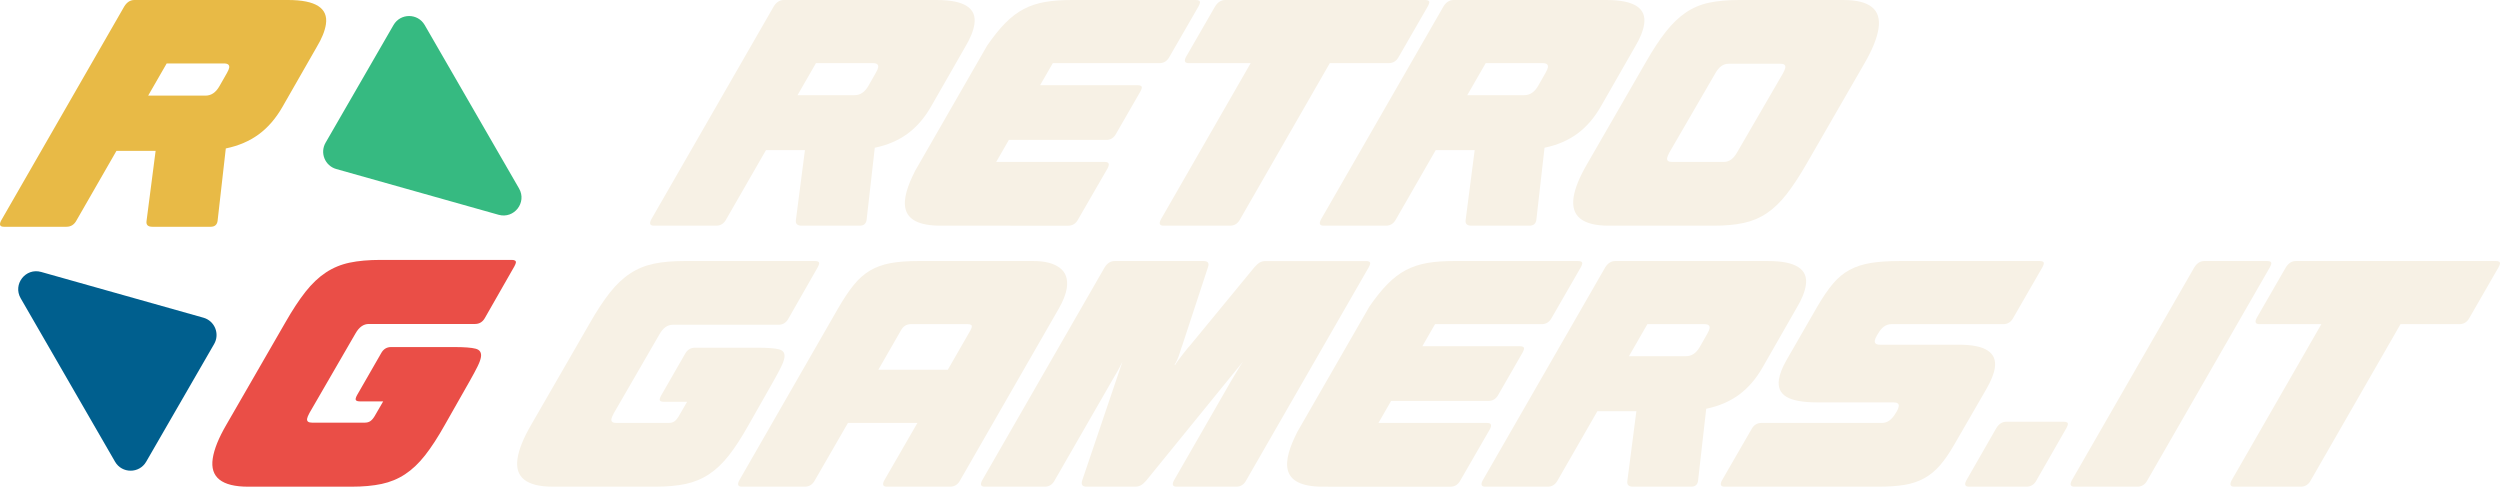
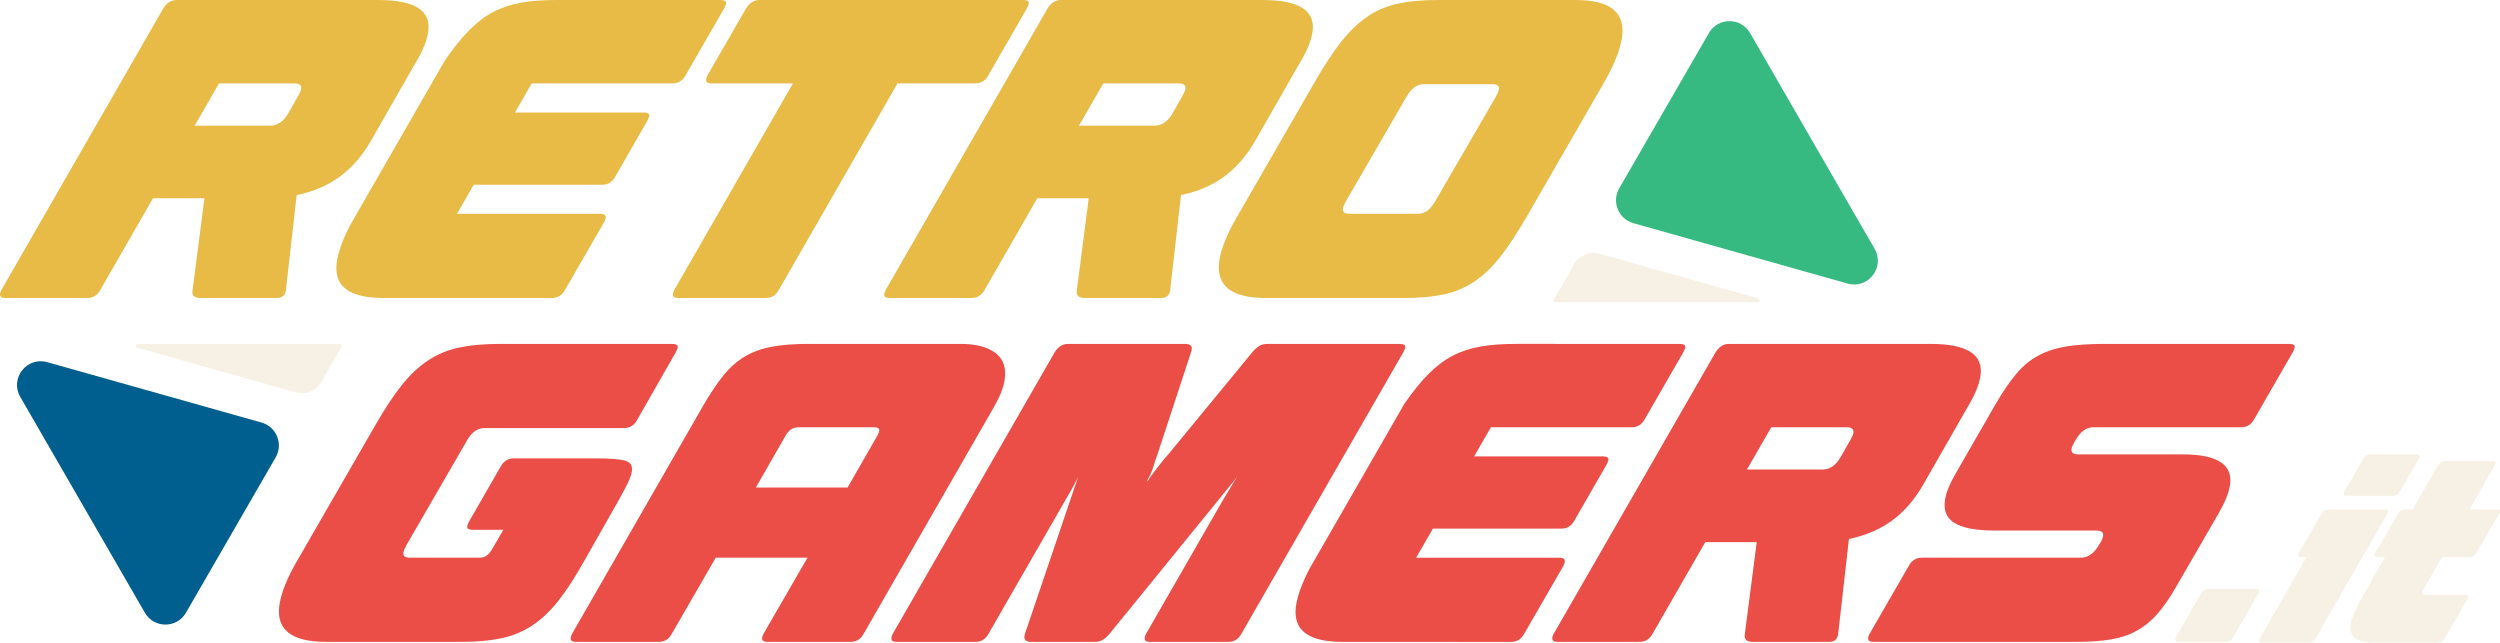
- <svg xmlns="http://www.w3.org/2000/svg" id="a" data-name="Livello 1" viewBox="0 0 294.74 57.379">
-   <path d="M17.235,54.433l8.011-13.875c.692-1.198.07-2.726-1.261-3.102l-19.137-5.395c-1.831-.516-3.364,1.454-2.412,3.102l11.126,19.27c.816,1.414,2.857,1.414,3.674,0Z" fill="#005f8e" />
-   <path d="M46.395,2.95l-8.011,13.875c-.692,1.198-.07,2.726,1.261,3.102l19.137,5.395c1.831.516,3.364-1.454,2.412-3.102L50.069,2.95c-.816-1.414-2.857-1.414-3.674,0Z" fill="#36ba81" />
-   <path d="M.143,25.984L14.655.752c.314-.501.71-.752,1.187-.752h18.11c3.269,0,4.759.955,4.471,2.864-.119.788-.481,1.682-1.085,2.684l-4.035,7.05c-.779,1.361-1.711,2.441-2.798,3.24-1.087.799-2.383,1.354-3.884,1.663l-.97,8.554c-.069.453-.341.68-.819.68h-6.872c-.525,0-.752-.227-.684-.68l1.07-8.268h-4.617l-4.71,8.196c-.266.501-.662.752-1.187.752H.459c-.478,0-.583-.251-.316-.752ZM24.232,11.274c.668,0,1.214-.369,1.635-1.109l.878-1.539c.161-.286.254-.501.276-.644.05-.334-.153-.501-.605-.501h-6.765l-2.183,3.793h6.764Z" fill="#e8ba46" />
-   <path d="M25.081,54.051c.165-1.099.7-2.423,1.604-3.974l6.936-12.025c.844-1.479,1.643-2.697,2.395-3.651s1.553-1.713,2.402-2.273c.848-.561,1.783-.948,2.807-1.163,1.022-.215,2.238-.323,3.645-.323h15.462c.358,0,.52.108.488.323-.015.095-.072.239-.173.43l-3.455,6.048c-.267.501-.663.752-1.188.752h-12.526c-.62,0-1.142.371-1.563,1.11l-5.427,9.376c-.167.311-.261.538-.282.681-.047.31.144.466.573.466h6.228c.262,0,.48-.059.654-.18.173-.119.339-.309.498-.572l1.017-1.754h-2.756c-.358,0-.52-.107-.488-.322.018-.12.076-.263.172-.43l2.818-4.903c.265-.501.661-.751,1.186-.751h7.409c1.217,0,2.071.065,2.565.196.492.131.699.46.62.984-.044.287-.177.657-.401,1.11-.224.453-.53,1.026-.922,1.717l-2.927,5.154c-.816,1.456-1.594,2.655-2.333,3.597-.738.942-1.525,1.687-2.36,2.237-.834.548-1.758.931-2.768,1.145-1.011.215-2.196.323-3.556.323h-12.169c-3.126,0-4.52-1.11-4.185-3.328Z" fill="#ea4e47" />
+ <svg xmlns="http://www.w3.org/2000/svg" id="a" data-name="Livello 1" viewBox="0 0 223.229 57.378">
  <g>
-     <path d="M76.785,25.858L91.226.749c.312-.499.707-.748,1.182-.748h18.022c3.252,0,4.735.949,4.448,2.849-.118.784-.479,1.674-1.08,2.672l-4.016,7.016c-.773,1.353-1.702,2.428-2.783,3.223-1.082.796-2.371,1.348-3.865,1.656l-.966,8.513c-.068.451-.339.677-.813.677h-6.839c-.522,0-.75-.226-.682-.677l1.064-8.228h-4.594l-4.688,8.156c-.266.5-.658.749-1.181.749h-7.337c-.475,0-.58-.249-.314-.749ZM100.757,11.22c.665,0,1.207-.368,1.627-1.104l.872-1.531c.162-.285.254-.5.275-.641.05-.333-.15-.5-.602-.5h-6.731l-2.173,3.776h6.731Z" fill="#f7f1e5" />
-     <path d="M107.905,20.112l8.48-14.744C119.381,1.048,121.535.002,126.435,0l14.553.002c.356,0,.518.106.485.321-.014.095-.072.237-.171.427l-3.428,5.948c-.266.498-.659.747-1.181.747h-12.572l-1.497,2.601h11.504c.356,0,.518.107.485.321-.015.094-.071.237-.171.427l-2.849,4.951c-.267.499-.647.748-1.146.748h-11.504l-1.496,2.6h12.821c.475,0,.579.25.314.749l-3.474,6.019c-.266.5-.659.749-1.181.749l-15.022-.002c-5.264,0-4.771-3.021-3.002-6.493Z" fill="#f7f1e5" />
-     <path d="M136.868,25.858l10.581-18.414h-7.302c-.475,0-.58-.249-.314-.747l3.427-5.948c.312-.499.707-.748,1.182-.748h23.578c.355,0,.518.106.485.321-.015.095-.072.237-.172.427l-3.427,5.948c-.266.498-.659.747-1.181.747h-6.945l-10.581,18.414c-.266.5-.659.749-1.181.749h-7.836c-.475,0-.58-.249-.314-.749Z" fill="#f7f1e5" />
-     <path d="M155.745,25.858L170.186.749c.312-.499.707-.748,1.182-.748h18.022c3.252,0,4.735.949,4.448,2.849-.118.784-.479,1.674-1.08,2.672l-4.016,7.016c-.773,1.353-1.702,2.428-2.783,3.223-1.082.796-2.371,1.348-3.865,1.656l-.966,8.513c-.067.451-.339.677-.813.677h-6.839c-.522,0-.749-.226-.682-.677l1.065-8.228h-4.596l-4.687,8.156c-.266.5-.658.749-1.181.749h-7.337c-.475,0-.58-.249-.314-.749ZM179.717,11.22c.665,0,1.207-.368,1.627-1.104l.872-1.531c.161-.285.254-.5.274-.641.051-.333-.149-.5-.601-.5h-6.731l-2.173,3.776h6.731Z" fill="#f7f1e5" />
-     <path d="M185.52,23.259c.162-1.069.691-2.375,1.59-3.917l6.9-11.967c.839-1.473,1.634-2.684,2.383-3.634.748-.949,1.533-1.703,2.354-2.261.819-.557,1.728-.943,2.721-1.157.994-.214,2.168-.321,3.521-.321h12.359c3.086,0,4.461,1.116,4.124,3.348-.169,1.117-.704,2.458-1.604,4.025l-6.901,11.967c-.836,1.448-1.621,2.641-2.356,3.579-.735.938-1.513,1.681-2.331,2.228-.818.546-1.725.926-2.719,1.139-.994.214-2.167.321-3.521.321h-12.358c-3.11,0-4.498-1.116-4.161-3.349ZM197.119,19.091h6.126c.617,0,1.138-.379,1.562-1.14l5.393-9.296c.165-.308.259-.534.28-.676.047-.309-.144-.463-.571-.463h-6.126c-.617,0-1.138.38-1.562,1.139l-5.393,9.296c-.166.309-.259.534-.28.677-.046.309.145.462.571.462Z" fill="#f7f1e5" />
-     <path d="M61.013,54.065c.165-1.092.695-2.41,1.594-3.953l6.901-11.967c.839-1.473,1.634-2.684,2.382-3.634.749-.949,1.546-1.703,2.39-2.261s1.774-.943,2.793-1.157c1.017-.214,2.227-.32,3.628-.32h15.386c.356,0,.518.106.485.32-.014.095-.071.237-.171.427l-3.438,6.02c-.265.498-.658.748-1.181.748h-12.465c-.618,0-1.137.368-1.557,1.104l-5.397,9.33c-.166.31-.26.534-.281.678-.047.309.145.462.572.462h6.197c.261,0,.477-.059.649-.178.173-.118.337-.308.495-.569l1.012-1.745h-2.742c-.356,0-.518-.107-.485-.32.018-.119.074-.262.171-.428l2.803-4.88c.266-.499.659-.748,1.182-.748h7.372c1.211,0,2.062.065,2.553.196s.696.458.618.979c-.044.285-.177.653-.398,1.104-.223.45-.528,1.021-.917,1.709l-2.912,5.129c-.812,1.448-1.586,2.642-2.32,3.579-.735.938-1.519,1.68-2.35,2.227-.83.546-1.748.926-2.754,1.139-1.006.214-2.185.321-3.538.321h-12.109c-3.111,0-4.5-1.104-4.166-3.312Z" fill="#f7f1e5" />
-     <path d="M87.158,56.629l11.645-20.265c.644-1.115,1.257-2.035,1.842-2.76.584-.725,1.228-1.294,1.932-1.71.704-.415,1.507-.706,2.411-.872.903-.166,1.997-.249,3.279-.249h13.569c1.354,0,2.388.267,3.103.801.714.534.99,1.336.829,2.404-.104.689-.414,1.483-.93,2.386l-11.645,20.265c-.266.5-.658.749-1.181.749h-7.443c-.476,0-.581-.249-.315-.749l3.907-6.767h-8.191l-3.907,6.767c-.266.5-.659.749-1.181.749h-7.408c-.476,0-.581-.249-.315-.749ZM103.552,43.594h8.191l2.658-4.63c.1-.19.156-.332.171-.428.032-.214-.129-.321-.485-.321h-6.695c-.522,0-.917.251-1.182.749l-2.658,4.63Z" fill="#f7f1e5" />
-     <path d="M115.793,56.629l14.441-25.108c.312-.498.706-.747,1.182-.747h10.471c.522,0,.7.237.534.712l-3.032,9.224c-.076.19-.185.517-.325.98-.142.463-.34.908-.594,1.336h.071c.126-.215.286-.445.479-.695.191-.249.377-.493.556-.73.178-.236.339-.438.483-.605.144-.165.229-.261.256-.285l7.591-9.224c.229-.261.441-.445.636-.552.194-.107.421-.16.683-.16h11.825c.355,0,.518.106.485.32-.014.095-.072.237-.172.427l-14.441,25.108c-.265.5-.658.749-1.181.749h-7.016c-.476,0-.581-.249-.315-.749l6.715-11.682c.251-.402.489-.8.714-1.192.226-.392.461-.766.705-1.122l-11.415,14.032c-.23.262-.441.445-.637.553-.193.106-.421.16-.682.16h-5.699c-.498,0-.677-.238-.533-.713l4.755-14.032c-.207.428-.4.802-.58,1.122-.179.32-.347.611-.506.872l-6.905,12.002c-.266.5-.659.749-1.181.749h-7.052c-.476,0-.581-.249-.315-.749Z" fill="#f7f1e5" />
-     <path d="M152.969,50.884l8.48-14.744c2.996-4.32,5.15-5.366,10.05-5.368l14.553.002c.356,0,.518.106.485.321-.014.095-.072.237-.171.427l-3.428,5.948c-.266.498-.659.747-1.181.747h-12.572l-1.497,2.601h11.504c.356,0,.518.107.485.321-.015.094-.071.237-.171.427l-2.849,4.951c-.267.499-.647.748-1.146.748h-11.504l-1.496,2.6h12.821c.475,0,.579.25.314.749l-3.474,6.019c-.266.5-.659.749-1.181.749l-15.022-.002c-5.264,0-4.771-3.021-3.002-6.493Z" fill="#f7f1e5" />
-     <path d="M174.809,56.629l14.44-25.108c.312-.498.707-.747,1.182-.747h18.022c3.252,0,4.735.949,4.448,2.849-.118.784-.479,1.674-1.08,2.672l-4.016,7.016c-.773,1.354-1.702,2.428-2.783,3.224-1.082.796-2.371,1.348-3.865,1.656l-.966,8.512c-.067.451-.339.677-.813.677h-6.839c-.522,0-.749-.226-.682-.677l1.065-8.228h-4.596l-4.687,8.155c-.266.5-.658.749-1.181.749h-7.337c-.475,0-.58-.249-.314-.749ZM198.78,41.992c.665,0,1.207-.368,1.627-1.104l.872-1.531c.161-.285.254-.499.274-.641.051-.333-.149-.5-.601-.5h-6.731l-2.173,3.776h6.731Z" fill="#f7f1e5" />
-     <path d="M203.016,56.629l3.474-6.018c.265-.499.659-.749,1.182-.749h14.211c.641,0,1.188-.402,1.643-1.211l.093-.142c.127-.214.205-.415.234-.605.046-.308-.157-.464-.607-.464h-8.976c-1.709,0-2.929-.219-3.657-.658-.729-.439-1.023-1.122-.884-2.048.097-.642.388-1.389.873-2.244l3.67-6.375c.639-1.093,1.248-1.982,1.827-2.671s1.23-1.229,1.954-1.62c.724-.393,1.555-.665,2.492-.82.938-.153,2.071-.23,3.401-.23h16.525c.356,0,.518.106.485.32-.014.095-.071.237-.171.427l-3.428,5.948c-.265.498-.658.747-1.181.747h-13.178c-.641,0-1.174.381-1.598,1.141l-.092.143c-.163.284-.254.499-.275.641-.05.333.15.498.602.498h9.331c3.087,0,4.492.915,4.216,2.743-.104.688-.444,1.532-1.022,2.528l-3.809,6.59c-.548.95-1.095,1.738-1.64,2.368-.546.629-1.163,1.134-1.85,1.513-.687.381-1.462.642-2.326.784s-1.901.214-3.112.214h-18.094c-.475,0-.58-.249-.314-.749Z" fill="#f7f1e5" />
-     <path d="M231.828,56.629l3.531-6.161c.312-.498.706-.747,1.182-.747h6.767c.356,0,.518.107.485.32-.015.095-.071.237-.171.427l-3.53,6.161c-.266.5-.659.749-1.181.749h-6.768c-.476,0-.58-.249-.315-.749Z" fill="#f7f1e5" />
-     <path d="M244.259,56.629l14.441-25.108c.312-.498.706-.747,1.182-.747h7.408c.355,0,.518.106.485.32-.015.095-.072.237-.172.427l-14.44,25.108c-.266.5-.659.749-1.181.749h-7.408c-.476,0-.581-.249-.315-.749Z" fill="#f7f1e5" />
-     <path d="M263.099,56.629l10.581-18.413h-7.302c-.475,0-.58-.249-.314-.747l3.427-5.948c.312-.498.707-.747,1.182-.747h23.578c.355,0,.518.106.485.32-.014.095-.072.237-.172.427l-3.427,5.948c-.266.498-.659.747-1.181.747h-6.945l-10.581,18.413c-.266.5-.659.749-1.181.749h-7.836c-.475,0-.58-.249-.314-.749Z" fill="#f7f1e5" />
+     <path d="M.143,25.858L14.583.749C14.896.251,15.29.002,15.765.002h18.022c3.252,0,4.735.949,4.448,2.849-.118.784-.479,1.674-1.08,2.672l-4.016,7.016c-.773,1.353-1.702,2.428-2.783,3.223-1.082.796-2.371,1.348-3.865,1.656l-.966,8.513c-.068.451-.339.677-.813.677h-6.839c-.522,0-.75-.226-.682-.677l1.064-8.228h-4.594l-4.688,8.156c-.266.5-.658.749-1.181.749H.457c-.475,0-.58-.249-.314-.749ZM24.114,11.22c.665,0,1.207-.368,1.627-1.104l.872-1.531c.162-.285.254-.5.275-.641.05-.333-.15-.5-.602-.5h-6.731l-2.173,3.776h6.731Z" fill="#e8ba46" />
+     <path d="M31.263,20.112l8.48-14.744C42.738,1.048,44.892.002,49.792,0l14.553.002c.356,0,.518.106.485.321-.014.095-.072.237-.171.427l-3.428,5.948c-.266.498-.659.747-1.181.747h-12.572l-1.497,2.601h11.504c.356,0,.518.107.485.321-.015.094-.071.237-.171.427l-2.849,4.951c-.267.499-.647.748-1.146.748h-11.504l-1.496,2.6h12.821c.475,0,.579.25.314.749l-3.474,6.019c-.266.5-.659.749-1.181.749l-15.022-.002c-5.264,0-4.771-3.021-3.002-6.493Z" fill="#e8ba46" />
+     <path d="M60.226,25.858l10.581-18.414h-7.302c-.475,0-.58-.249-.314-.747l3.427-5.948c.312-.499.707-.748,1.182-.748h23.578c.355,0,.518.106.485.321-.015.095-.072.237-.172.427l-3.427,5.948c-.266.498-.659.747-1.181.747h-6.945l-10.581,18.414c-.266.5-.659.749-1.181.749h-7.836c-.475,0-.58-.249-.314-.749Z" fill="#e8ba46" />
+     <path d="M79.103,25.858L93.543.749c.312-.499.707-.748,1.182-.748h18.022c3.252,0,4.735.949,4.448,2.849-.118.784-.479,1.674-1.08,2.672l-4.016,7.016c-.773,1.353-1.702,2.428-2.783,3.223-1.082.796-2.371,1.348-3.865,1.656l-.966,8.513c-.067.451-.339.677-.813.677h-6.839c-.522,0-.749-.226-.682-.677l1.065-8.228h-4.596l-4.687,8.156c-.266.5-.658.749-1.181.749h-7.337c-.475,0-.58-.249-.314-.749ZM103.074,11.22c.665,0,1.207-.368,1.627-1.104l.872-1.531c.161-.285.254-.5.274-.641.051-.333-.149-.5-.601-.5h-6.731l-2.173,3.776h6.731Z" fill="#e8ba46" />
+     <path d="M108.877,23.259c.162-1.069.691-2.375,1.59-3.917l6.9-11.967c.839-1.473,1.634-2.684,2.383-3.634.748-.949,1.533-1.703,2.354-2.261.819-.557,1.728-.943,2.721-1.157.994-.214,2.168-.321,3.521-.321h12.359c3.086,0,4.461,1.116,4.124,3.348-.169,1.117-.704,2.458-1.604,4.025l-6.901,11.967c-.836,1.448-1.621,2.641-2.356,3.579-.735.938-1.513,1.681-2.331,2.228-.818.546-1.725.926-2.719,1.139-.994.214-2.167.321-3.521.321h-12.358c-3.11,0-4.498-1.116-4.161-3.349ZM120.477,19.091h6.126c.617,0,1.138-.379,1.562-1.14l5.393-9.296c.165-.308.259-.534.28-.676.047-.309-.144-.463-.571-.463h-6.126c-.617,0-1.138.38-1.562,1.139l-5.393,9.296c-.166.309-.259.534-.28.677-.046.309.145.462.571.462Z" fill="#e8ba46" />
  </g>
+   <g>
+     <path d="M24.952,54.001c.165-1.092.695-2.41,1.594-3.953l6.901-11.967c.839-1.473,1.634-2.684,2.382-3.634.749-.949,1.546-1.703,2.39-2.261s1.774-.943,2.793-1.157c1.017-.214,2.227-.32,3.628-.32h15.386c.356,0,.518.106.485.32-.014.095-.071.237-.171.427l-3.438,6.02c-.265.498-.658.748-1.181.748h-12.465c-.618,0-1.137.368-1.557,1.104l-5.397,9.33c-.166.31-.26.534-.281.678-.047.309.145.462.572.462h6.197c.261,0,.477-.059.649-.178.173-.118.337-.308.495-.569l1.012-1.745h-2.742c-.356,0-.518-.107-.485-.32.018-.119.074-.262.171-.428l2.803-4.88c.266-.499.659-.748,1.182-.748h7.372c1.211,0,2.062.065,2.553.196s.696.458.618.979c-.044.285-.177.653-.398,1.104-.223.45-.528,1.021-.917,1.709l-2.912,5.129c-.812,1.448-1.586,2.642-2.32,3.579-.735.938-1.519,1.68-2.35,2.227-.83.546-1.748.926-2.754,1.139-1.006.214-2.185.321-3.538.321h-12.109c-3.111,0-4.5-1.104-4.166-3.312Z" fill="#ea4e47" />
+     <path d="M51.097,56.564l11.645-20.265c.644-1.115,1.257-2.035,1.842-2.76.584-.725,1.228-1.294,1.932-1.71.704-.415,1.507-.706,2.411-.872.903-.166,1.997-.249,3.279-.249h13.569c1.354,0,2.388.267,3.103.801.714.534.99,1.336.829,2.404-.104.689-.414,1.483-.93,2.386l-11.645,20.265c-.266.5-.658.749-1.181.749h-7.443c-.476,0-.581-.249-.315-.749l3.907-6.767h-8.191l-3.907,6.767c-.266.5-.659.749-1.181.749h-7.408c-.476,0-.581-.249-.315-.749ZM67.491,43.53h8.191l2.658-4.63c.1-.19.156-.332.171-.428.032-.214-.129-.321-.485-.321h-6.695c-.522,0-.917.251-1.182.749l-2.658,4.63Z" fill="#ea4e47" />
+     <path d="M79.732,56.564l14.441-25.108c.312-.498.706-.747,1.182-.747h10.471c.522,0,.7.237.534.712l-3.032,9.224c-.076.19-.185.517-.325.98-.142.463-.34.908-.594,1.336h.071c.126-.215.286-.445.479-.695.191-.249.377-.493.556-.73.178-.236.339-.438.483-.605.144-.165.229-.261.256-.285l7.591-9.224c.229-.261.441-.445.636-.552.194-.107.421-.16.683-.16h11.825c.355,0,.518.106.485.32-.014.095-.072.237-.172.427l-14.441,25.108c-.265.5-.658.749-1.181.749h-7.016c-.476,0-.581-.249-.315-.749l6.715-11.682c.251-.402.489-.8.714-1.192.226-.392.461-.766.705-1.122l-11.415,14.032c-.23.262-.441.445-.637.553-.193.106-.421.16-.682.16h-5.699c-.498,0-.677-.238-.533-.713l4.755-14.032c-.207.428-.4.802-.58,1.122-.179.32-.347.611-.506.872l-6.905,12.002c-.266.5-.659.749-1.181.749h-7.052c-.476,0-.581-.249-.315-.749Z" fill="#ea4e47" />
+     <path d="M116.908,50.819l8.48-14.744c2.996-4.32,5.15-5.366,10.05-5.368l14.553.002c.356,0,.518.106.485.321-.014.095-.072.237-.171.427l-3.428,5.948c-.266.498-.659.747-1.181.747h-12.572l-1.497,2.601h11.504c.356,0,.518.107.485.321-.015.094-.071.237-.171.427l-2.849,4.951c-.267.499-.647.748-1.146.748h-11.504l-1.496,2.6h12.821c.475,0,.579.25.314.749l-3.474,6.019c-.266.5-.659.749-1.181.749l-15.022-.002c-5.264,0-4.771-3.021-3.002-6.493Z" fill="#ea4e47" />
+     <path d="M138.747,56.564l14.44-25.108c.312-.498.707-.747,1.182-.747h18.022c3.252,0,4.735.949,4.448,2.849-.118.784-.479,1.674-1.08,2.672l-4.016,7.016c-.773,1.354-1.702,2.428-2.783,3.224-1.082.796-2.371,1.348-3.865,1.656l-.966,8.512c-.067.451-.339.677-.813.677h-6.839c-.522,0-.749-.226-.682-.677l1.065-8.228h-4.596l-4.687,8.155c-.266.5-.658.749-1.181.749h-7.337c-.475,0-.58-.249-.314-.749ZM162.719,41.927c.665,0,1.207-.368,1.627-1.104l.872-1.531c.161-.285.254-.499.274-.641.051-.333-.149-.5-.601-.5h-6.731l-2.173,3.776h6.731Z" fill="#ea4e47" />
+     <path d="M166.954,56.564l3.474-6.018c.265-.499.659-.749,1.182-.749h14.211c.641,0,1.188-.402,1.643-1.211l.093-.142c.127-.214.205-.415.234-.605.046-.308-.157-.464-.607-.464h-8.976c-1.709,0-2.929-.219-3.657-.658-.729-.439-1.023-1.122-.884-2.048.097-.642.388-1.389.873-2.244l3.67-6.375c.639-1.093,1.248-1.982,1.827-2.671s1.23-1.229,1.954-1.62c.724-.393,1.555-.665,2.492-.82.938-.153,2.071-.23,3.401-.23h16.525c.356,0,.518.106.485.32-.014.095-.071.237-.171.427l-3.428,5.948c-.265.498-.658.747-1.181.747h-13.178c-.641,0-1.174.381-1.598,1.141l-.092.143c-.163.284-.254.499-.275.641-.05.333.15.498.602.498h9.331c3.087,0,4.492.915,4.216,2.743-.104.688-.444,1.532-1.022,2.528l-3.809,6.59c-.548.95-1.095,1.738-1.64,2.368-.546.629-1.163,1.134-1.85,1.513-.687.381-1.462.642-2.326.784s-1.901.214-3.112.214h-18.094c-.475,0-.58-.249-.314-.749Z" fill="#ea4e47" />
+   </g>
+   <path d="M152.591,2.948l-8.011,13.875c-.692,1.198-.07,2.726,1.261,3.102l19.136,5.395c1.831.516,3.364-1.454,2.412-3.102l-11.124-19.27c-.816-1.414-2.857-1.414-3.673,0h-.001Z" fill="#36ba81" />
+   <path d="M16.606,54.709l8.011-13.875c.692-1.198.07-2.726-1.261-3.102l-19.136-5.395c-1.831-.516-3.364,1.454-2.412,3.102l11.126,19.27c.816,1.414,2.857,1.414,3.673,0h-.001Z" fill="#005f8e" />
+   <g>
+     <path d="M194.323,56.848l2.186-3.814c.193-.308.437-.462.732-.462h4.19c.22,0,.321.066.3.198-.009.059-.044.147-.106.264l-2.185,3.814c-.165.31-.408.464-.731.464h-4.19c-.295,0-.359-.154-.195-.464Z" fill="#f7f1e5" />
+     <path d="M201.809,56.966l4.151-7.223h-.499c-.26,0-.318-.138-.175-.412l1.992-3.427c.143-.275.359-.412.648-.412h5.054c.26,0,.318.138.175.412l-6.379,11.062c-.142.275-.358.412-.647.412h-4.143c-.261,0-.32-.138-.177-.412ZM209.344,43.865l1.673-2.885c.141-.275.357-.411.647-.411h4.143c.26,0,.318.137.176.411l-1.672,2.885c-.143.276-.359.412-.648.412h-4.143c-.261,0-.319-.137-.176-.412Z" fill="#f7f1e5" />
+     <path d="M209.914,55.73c.05-.333.168-.706.353-1.118s.417-.872.696-1.377l2.003-3.492h-.672c-.26,0-.319-.138-.175-.412l1.992-3.427c.142-.275.358-.412.648-.412h.672l2.239-3.905c.172-.275.387-.412.647-.412h4.251c.289,0,.349.138.177.412l-2.239,3.905h2.451c.289,0,.348.138.175.412l-1.992,3.427c-.171.275-.387.412-.648.412h-2.451l-1.591,2.776c-.099.173-.154.303-.168.389-.022.146.076.218.293.218h3.535c.289,0,.348.138.176.412l-1.973,3.427c-.143.275-.358.412-.647.412h-5.575c-.882,0-1.486-.142-1.812-.424s-.449-.69-.367-1.224Z" fill="#f7f1e5" />
+   </g>
+   <path d="M30.356,30.709H12.295c-.197,0-.236.28-.046.334l14.163,3.993c.881.248,1.817-.133,2.275-.925l1.817-3.147c.065-.113-.016-.255-.147-.255Z" fill="#f7f1e5" />
+   <path d="M138.897,26.986h18.061c.197,0,.236-.28.046-.334l-14.163-3.993c-.881-.248-1.817.133-2.275.925l-1.817,3.147c-.065.113.016.255.147.255Z" fill="#f7f1e5" />
</svg>
